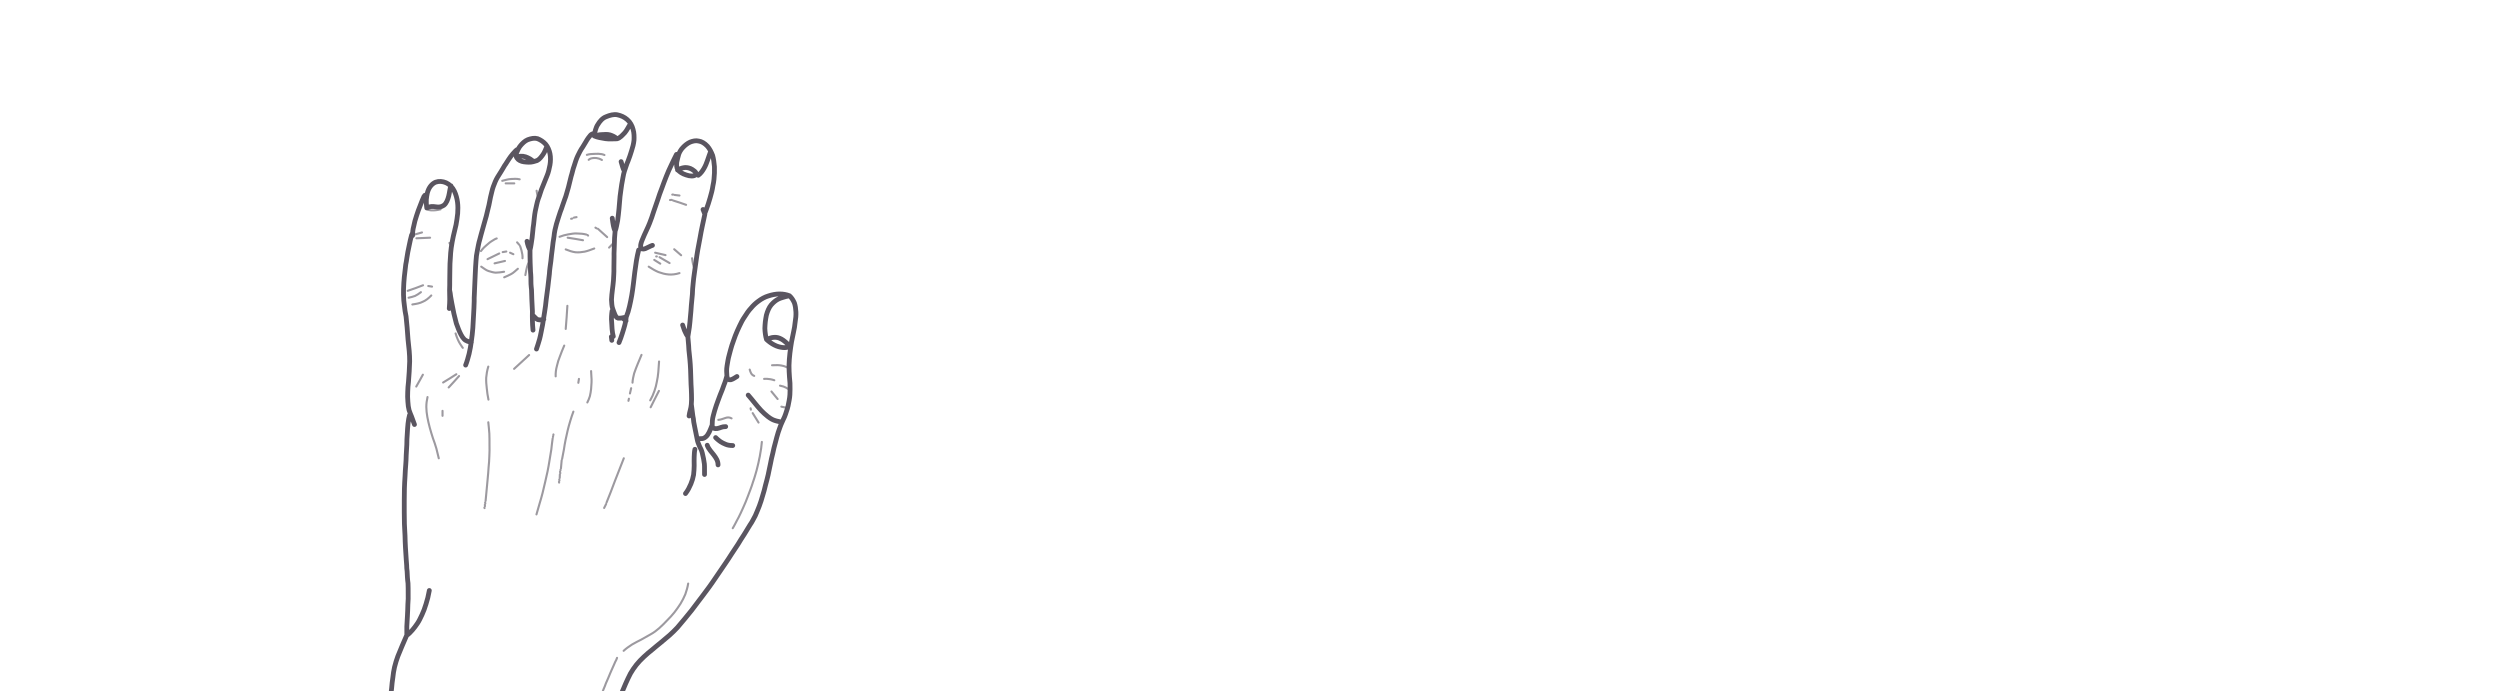
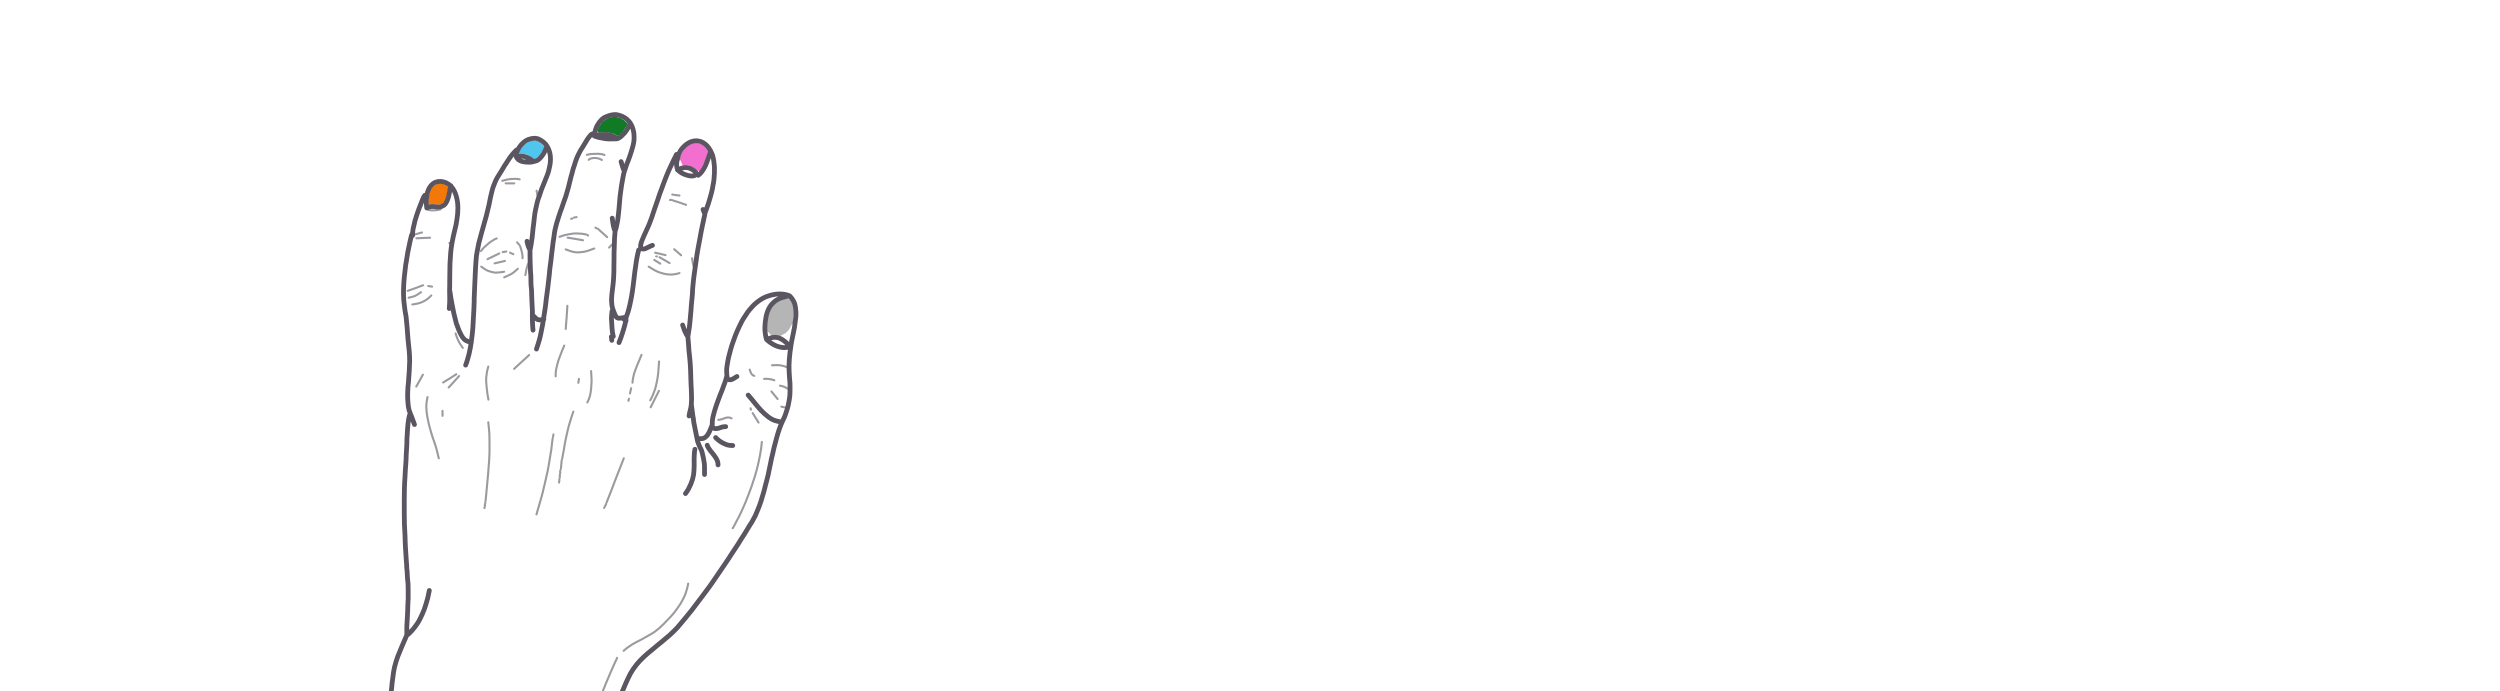
<svg xmlns="http://www.w3.org/2000/svg" viewBox="-400 -20 1666 460" data-side="left">
+   <path class="hand-nail" data-finger="4" d="M123.6 179.0 L125.5 178.7 L126.4 179.4 L127.7 181.3 L128.6 183.8 L129.1 188.4 L128.5 195.8 L127.7 196.3 L125.6 199.9 L123.5 202.0 L120.3 203.7 L120.2 204.1 L117.7 203.6 L116.5 203.4 L114.3 203.7 L111.7 201.0 L111.1 200.8 L111.2 195.3 L111.9 190.5 L113.8 185.8 L115.8 183.1 L118.9 180.6 Z" fill="#b5b5b5" />
+   <path class="hand-nail" data-finger="3" d="M61.5 75.5 L64.0 75.1 L67.6 76.1 L70.0 78.0 L72.2 80.8 L69.6 88.0 L67.2 92.8 L66.0 94.2 L65.7 93.8 L65.1 93.9 L65.0 94.4 L64.3 93.4 L61.8 91.5 L59.3 90.4 L56.8 90.2 L55.0 90.4 L53.4 86.7 L52.8 86.6 L53.9 82.5 L56.4 78.8 L59.4 76.5 Z" fill="#f26ecf" />
+   <path class="hand-nail" data-finger="2" d="M6.4 58.2 L10.1 57.8 L13.4 58.6 L15.8 60.1 L18.5 62.5 L14.9 68.1 L13.0 69.9 L11.5 70.7 L9.3 69.2 L4.2 68.0 L-1.0 68.5 L-1.7 68.2 L-1.6 67.5 L-2.0 67.4 L-1.0 64.7 L1.6 61.0 L4.1 59.3 Z" fill="#107a25" />
+   <path class="hand-nail" data-finger="1" d="M-46.8 73.9 L-44.2 73.5 L-41.7 74.1 L-40.2 74.9 L-37.2 77.5 L-38.1 80.2 L-40.7 84.2 L-42.8 85.8 L-44.0 86.0 L-44.7 85.5 L-48.8 83.1 L-51.9 82.5 L-54.1 82.8 L-54.6 82.4 L-53.3 79.6 L-50.8 76.4 Z" fill="#50c5ed" />
+   <path class="hand-nail" data-finger="0" d="M-108.8 102.5 L-106.9 102.2 L-104.8 102.5 L-102.3 103.6 L-101.1 104.7 L-102.1 109.7 L-103.4 113.5 L-105.3 115.9 L-107.6 116.5 L-111.9 116.1 L-114.1 116.4 L-114.5 116.1 L-114.7 115.1 L-114.5 111.6 L-113.3 107.0 L-111.6 104.4 Z" fill="#f27907" />
  <path class="hand-creases" d="M-8.9 83.2 C-8.9 83.2 -7.2 82.6 -4.9 82.6 C-2.6 82.5 0.4 82.2 2.8 83.3 M-7.7 86.5 C-7.7 86.5 -6.9 85.6 -5.3 85.4 C-3.8 85.2 -1.6 85.0 1.1 86.6 M-65.3 100.5 C-63.3 100.0 -61.4 99.4 -59.5 99.3 C-57.6 99.2 -55.8 99.0 -53.7 99.5 M-63.0 102.2 L-57.3 102.2 M-115.6 118.6 C-115.6 120.0 -113.3 120.3 -111.0 120.2 C-108.6 120.1 -106.4 119.5 -106.4 119.5 M-42.4 107.1 L-41.6 111.7 M48.0 109.7 L48.5 109.6 M49.4 109.9 L52.8 110.3 M46.5 113.3 L47.7 113.2 M-124.4 136.5 L-118.8 134.9 M48.5 113.6 L52.9 115.0 L57.2 116.5 M-122.5 138.8 L-117.9 138.6 L-113.4 138.4 M-100.5 141.9 L-99.4 143.8 M-17.5 125.0 L-15.8 124.7 M-19.4 125.8 L-18.6 125.6 M-79.5 147.3 C-79.5 147.3 -78.0 145.2 -76.0 143.6 C-75.0 142.8 -73.7 141.5 -72.5 140.8 C-71.3 140.1 -70.1 139.2 -69.0 138.9 M-3.2 131.7 L-2.4 132.2 M-27.1 137.8 C-25.3 137.1 -23.3 136.5 -21.4 136.2 C-19.4 135.9 -17.3 135.4 -15.3 135.6 C-13.3 135.6 -11.3 135.8 -9.3 136.3 M-1.5 132.5 L4.6 138.0 M-55.4 141.5 L-53.9 143.2 M-21.7 138.4 L-16.6 139.2 L-11.5 140.1 M-8.5 136.6 L-8.1 137.0 M-53.4 144.0 C-53.4 144.0 -51.5 149.0 -51.8 152.1 M-65.0 148.0 L-62.6 147.6 M-75.1 152.7 L-71.2 150.8 L-67.3 148.9 M-60.1 148.4 L-57.9 149.4 M-23.0 146.2 C-20.8 147.1 -18.7 147.8 -16.6 148.1 C-14.5 148.3 -12.5 148.1 -10.4 147.7 C-8.4 147.3 -6.2 146.4 -4.0 145.6 M5.9 145.0 L8.6 142.2 M-70.4 155.5 L-63.5 153.9 M-79.3 157.7 C-77.6 158.8 -76.1 160.1 -74.5 160.6 C-72.9 161.1 -71.3 161.6 -69.7 161.7 C-68.0 161.7 -66.0 161.4 -64.1 161.1 M49.3 146.1 L53.9 150.1 M36.6 148.4 L43.5 150.0 M-49.9 163.3 C-49.6 161.3 -49.1 159.1 -48.8 157.9 C-48.5 156.7 -47.9 155.3 -47.2 154.3 M-128.3 173.8 L-123.1 172.0 L-118.1 170.1 M-114.6 170.6 L-112.1 171.0 M-54.9 159.1 C-56.3 160.3 -57.8 161.8 -59.3 162.6 C-60.7 163.3 -62.4 164.2 -64.0 164.8 M37.3 150.9 L37.7 150.9 M39.5 151.4 L46.2 155.3 M36.0 153.2 L40.0 155.7 M-119.5 174.7 C-120.8 175.7 -122.1 176.6 -123.4 177.2 C-124.7 177.7 -126.2 178.1 -127.7 178.4 M61.2 152.1 C61.6 155.3 62.0 157.1 62.8 158.9 M32.3 157.7 C34.5 159.1 36.6 160.4 38.8 161.3 C41.0 162.1 43.1 162.7 45.5 162.9 C47.8 163.1 50.3 162.8 52.8 162.0 M-112.6 176.9 C-114.4 178.8 -116.3 180.3 -118.3 181.1 C-120.2 182.1 -122.5 182.5 -125.2 182.9 M-21.9 183.8 L-22.4 191.5 L-23.0 199.2 M-96.4 202.2 C-95.5 205.2 -94.3 207.8 -93.3 209.3 C-92.3 210.9 -91.6 211.8 -91.6 211.8 M-24.0 210.3 C-24.9 212.2 -26.0 215.3 -26.8 217.3 C-27.7 219.4 -28.4 221.7 -28.9 224.0 C-29.5 226.2 -29.8 228.5 -29.7 230.8 M-47.4 216.6 L-52.4 221.2 L-57.4 225.8 M-118.2 229.7 L-120.4 233.7 L-122.6 237.6 M-74.6 224.3 C-75.4 226.9 -75.8 229.4 -76.0 231.7 C-76.1 234.1 -75.9 236.4 -75.6 238.9 C-75.4 241.3 -75.0 243.8 -74.5 246.3 M-95.9 229.4 L-100.3 232.2 L-104.7 234.9 M-94.1 230.6 L-97.5 234.4 L-101.0 238.2 M27.5 216.5 C26.6 218.5 25.8 220.7 24.9 222.7 C24.1 224.6 23.3 226.8 22.6 228.8 C22.1 230.8 21.6 232.9 21.5 235.0 M-6.1 227.3 C-6.1 227.3 -6.0 228.7 -5.9 230.9 C-5.8 232.1 -5.7 233.4 -5.8 234.9 C-5.9 236.2 -6.0 237.7 -6.1 239.3 C-6.3 240.9 -6.5 242.4 -6.9 244.0 C-7.4 245.5 -7.9 246.9 -8.6 248.2 M39.2 220.9 C39.1 223.2 38.8 225.8 38.7 227.9 C38.5 230.0 38.2 232.4 37.7 234.5 C37.4 236.5 36.8 238.5 36.1 240.6 C35.4 242.7 34.5 244.7 33.3 246.8 M-115.1 244.6 C-115.6 246.7 -115.9 249.0 -115.9 251.2 C-115.9 253.4 -115.6 255.7 -115.2 258.0 C-114.8 260.3 -114.2 262.7 -113.6 265.0 C-113.0 267.4 -112.2 269.7 -111.5 272.0 C-110.6 274.3 -109.9 276.6 -109.2 278.9 C-108.6 281.1 -108.1 283.3 -107.6 285.4 M-14.2 232.5 L-14.6 235.1 M-105.1 253.8 L-105.1 257.1 M99.6 226.3 C100.2 228.2 100.6 229.7 102.6 230.5 M114.5 223.4 C117.4 223.2 119.2 223.3 120.8 223.6 C122.6 223.9 124.0 224.5 125.8 225.5 M20.6 238.7 L19.8 242.2 M39.1 240.5 L36.3 246.0 L33.6 251.4 M19.1 245.7 L18.8 247.1 M109.2 232.5 C109.2 232.5 112.3 232.1 116.0 233.4 M-74.6 261.4 C-74.3 263.9 -74.1 266.5 -73.9 269.0 C-73.8 271.4 -73.8 273.9 -73.8 276.4 C-73.7 278.9 -73.8 281.5 -73.9 283.9 C-74.0 286.5 -74.1 288.9 -74.4 291.4 C-74.6 293.9 -74.7 296.4 -75.0 298.9 C-75.2 301.3 -75.4 303.9 -75.7 306.4 C-76.0 308.9 -76.2 311.4 -76.4 313.8 M-17.9 254.3 C-18.7 256.5 -19.4 258.5 -20.0 260.6 C-20.6 262.7 -21.2 264.6 -21.7 266.8 C-22.1 268.9 -22.6 271.0 -23.1 273.1 C-23.5 275.2 -23.9 277.3 -24.2 279.5 C-24.6 281.6 -25.0 283.7 -25.4 285.8 M119.8 237.0 C123.5 237.7 124.4 238.8 126.6 240.0 M114.1 240.9 L118.2 245.9 M-31.2 269.5 L-31.2 269.9 M-31.5 270.8 L-31.4 271.1 M100.2 252.1 L100.4 253.0 M-31.7 272.1 C-32.0 274.6 -32.4 277.0 -32.6 279.5 C-33.0 282.0 -33.4 284.4 -33.8 286.8 C-34.2 289.3 -34.6 291.7 -35.1 294.1 C-35.6 296.4 -36.2 298.8 -36.7 301.2 C-37.3 303.6 -37.8 306.0 -38.4 308.4 C-39.0 310.8 -39.7 313.2 -40.4 315.5 C-41.1 318.0 -41.8 320.4 -42.5 322.8 M101.6 255.3 L105.5 261.6 M120.7 251.0 L124.8 251.9 M-25.7 286.7 L-26.2 292.2 M15.7 285.4 L12.8 292.8 L9.9 300.2 L7.1 307.6 L4.2 314.9 M-26.5 293.1 L-26.5 293.5 M-26.8 294.4 L-26.6 295.3 M-26.9 296.1 L-27.0 298.5 M-27.3 299.5 L-27.2 300.3 M-27.5 301.1 L-27.4 301.6 M-76.7 314.8 L-76.6 315.6 M-76.9 316.4 L-76.8 317.3 M107.7 274.5 C107.4 276.4 107.4 278.3 107.0 280.1 C106.6 281.9 106.5 283.8 106.0 285.6 C105.6 287.5 105.3 289.3 104.8 291.0 C104.3 292.8 104.0 294.5 103.4 296.2 C102.9 297.9 102.4 299.6 101.8 301.2 C101.3 302.8 100.8 304.4 100.2 305.9 C99.6 307.4 99.1 309.0 98.5 310.4 C97.9 311.8 97.4 313.2 96.9 314.5 C95.7 317.2 94.7 319.7 93.7 321.7 C92.7 323.9 91.7 325.8 90.9 327.2 C90.1 328.7 89.5 330.0 89.0 330.8 C88.5 331.6 88.3 332.0 88.3 332.0 M-77.2 318.2 L-77.1 318.6 M3.9 315.9 L2.6 318.5 M58.6 368.9 C58.2 371.4 57.5 373.7 56.7 376.0 C55.8 378.2 54.7 380.3 53.5 382.3 C52.2 384.3 50.9 386.2 49.4 388.1 C47.9 389.9 46.3 391.8 44.5 393.5 C42.9 395.2 41.1 397.0 39.2 398.7 C37.5 400.2 35.6 401.6 33.6 402.7 C31.6 403.9 29.5 405.0 27.4 406.2 C25.3 407.3 23.2 408.3 21.2 409.5 C19.2 410.8 17.3 412.1 15.6 413.7 M11.2 418.4 C11.2 418.4 11.1 418.8 10.7 419.7 C10.3 420.4 9.7 421.6 9.1 423.1 C8.4 424.6 7.7 426.4 6.7 428.5 C5.9 430.5 4.9 432.9 3.8 435.3 C3.3 436.6 2.9 437.9 2.2 439.3 C1.7 440.5 1.2 441.9 0.7 443.3 C0.2 444.7 -0.4 446.2 -1.0 447.7 C-1.6 449.2 -2.1 450.5 -2.7 452.1 C-3.2 453.6 -3.8 455.1 -4.3 456.7 C-4.9 458.2 -5.4 459.8 -5.9 461.2 C-6.4 462.7 -6.9 464.3 -7.4 465.9 C-7.8 467.4 -8.3 469.0 -8.7 470.5 C-9.2 472.1 -9.6 473.5 -10.0 475.0 C-10.3 476.5 -10.7 477.9 -11.0 479.4 C-11.3 480.7 -11.5 482.2 -11.9 483.5 C-12.1 484.9 -12.3 486.3 -12.4 487.5 M78.7 259.8 C80.5 259.7 81.8 259.0 83.2 258.6 C84.6 258.1 85.9 257.9 87.5 258.8" fill="none" stroke="#5a5560" stroke-opacity="0.6" stroke-width="1.4" stroke-linecap="round" stroke-linejoin="round" />
  <path class="hand-lines" d="M-4.0 70.6 C-1.8 71.6 0.7 71.9 3.4 72.4 C5.9 72.8 8.6 72.5 11.1 72.5 C9.9 71.2 8.3 70.5 6.5 69.9 C4.8 69.4 2.8 69.6 1.0 69.7 C-0.8 69.7 -2.5 70.3 -4.0 70.6 C-3.7 68.1 -2.9 64.8 -1.6 63.0 C-0.5 61.1 1.4 58.7 3.9 57.8 C6.3 56.8 9.0 56.0 11.4 56.5 C13.8 57.0 16.1 58.0 18.0 59.7 C19.9 61.3 21.3 63.8 21.9 66.3 C22.6 68.5 22.6 71.3 22.5 73.4 C22.3 75.6 21.6 78.4 20.9 80.4 C20.3 82.4 19.3 85.4 18.5 87.4 C17.6 89.3 16.8 92.2 16.1 94.1 C15.4 96.1 14.8 100.6 14.3 102.9 C13.9 105.1 13.6 108.4 13.2 110.9 C12.9 113.3 12.8 116.7 12.5 119.1 C12.2 121.4 12.0 124.8 11.6 127.0 C11.1 129.2 10.7 132.2 9.9 134.1 C8.9 132.0 8.5 129.3 8.0 125.4 M-42.5 212.6 C-41.8 210.4 -41.0 208.2 -40.4 205.9 C-39.8 203.8 -38.9 198.6 -38.4 196.3 C-38.0 193.9 -37.5 190.5 -37.1 188.1 C-36.7 185.7 -36.2 182.1 -36.0 179.6 C-35.7 177.2 -35.2 173.6 -34.9 171.2 C-34.7 168.7 -34.1 165.0 -33.9 162.6 C-33.8 160.0 -33.2 156.4 -32.9 154.0 C-32.7 151.5 -32.2 147.9 -31.9 145.5 C-31.7 143.2 -31.2 139.8 -30.8 137.5 C-30.6 134.9 -29.9 131.7 -29.2 129.3 C-28.4 126.9 -27.5 123.5 -26.6 121.1 C-25.6 118.8 -24.7 115.4 -23.7 112.9 C-22.7 110.6 -22.0 107.2 -21.2 104.8 C-20.6 102.7 -20.0 99.6 -19.4 97.5 C-18.7 95.5 -18.2 92.6 -17.4 90.6 C-16.8 88.6 -15.9 85.8 -15.0 83.9 C-14.1 82.0 -13.0 79.8 -11.7 78.0 C-10.3 75.9 -9.0 73.3 -8.0 72.0 C-7.1 70.9 -6.3 69.7 -5.8 69.5 L-3.8 68.7 M-56.9 82.6 L-56.0 82.4 C-55.3 80.7 -54.3 78.3 -53.1 77.0 C-52.0 75.7 -50.3 73.9 -48.3 73.1 C-46.1 72.3 -43.9 71.8 -41.8 72.4 C-39.8 73.2 -37.9 74.4 -36.4 76.1 C-35.0 77.7 -33.9 80.3 -33.5 82.4 C-33.0 84.7 -33.1 87.7 -33.5 89.9 C-33.9 92.1 -34.6 95.2 -35.5 97.2 C-36.4 99.3 -37.5 102.3 -38.4 104.4 C-39.4 106.4 -40.4 110.5 -41.3 112.5 C-42.1 114.7 -42.7 118.2 -43.3 120.7 C-43.8 123.2 -44.1 126.9 -44.4 129.5 C-44.9 132.2 -45.0 135.8 -45.4 138.4 C-45.8 141.0 -46.2 144.3 -46.8 146.6 C-47.6 145.2 -48.3 143.5 -48.8 140.8 M20.1 62.6 C19.0 64.1 17.8 66.8 16.4 68.4 C15.0 69.8 13.2 72.1 11.1 72.5 M34.8 143.5 C33.5 143.9 31.5 145.1 30.0 145.7 C28.4 146.2 27.1 146.2 26.9 144.4 C26.8 143.3 27.3 141.4 28.1 139.6 C28.8 137.8 29.8 135.6 30.7 133.7 C31.6 131.9 32.4 129.9 32.9 128.7 C33.9 126.3 34.8 123.5 35.6 121.0 C36.5 118.6 37.4 115.7 38.3 113.2 C38.8 111.9 39.2 110.5 39.6 109.3 C40.1 108.0 40.6 106.6 41.1 105.3 C42.0 102.9 43.0 100.0 44.0 97.6 C45.0 95.2 46.1 92.4 47.3 90.1 C48.4 87.8 49.6 85.2 50.8 82.9 L52.3 82.8 C52.8 81.4 53.8 79.6 55.1 78.3 C56.4 76.9 58.1 75.5 59.9 74.7 C61.7 74.0 63.7 73.5 65.6 74.0 C67.6 74.3 69.5 75.4 71.4 77.4 C72.9 79.1 74.0 81.3 74.9 83.6 C75.5 85.8 75.9 88.5 76.1 91.1 C76.1 92.4 76.1 93.9 76.1 95.3 C76.0 96.6 75.9 98.2 75.8 99.5 C75.7 100.8 75.4 102.3 75.1 103.7 C74.9 105.1 74.6 106.6 74.3 107.8 C73.6 110.5 72.8 113.4 72.0 115.8 C71.2 118.1 70.4 120.5 69.6 122.4 L68.5 119.6 M-89.7 223.3 C-88.8 221.1 -88.0 218.1 -87.4 215.8 C-86.8 213.4 -86.2 209.8 -85.9 207.4 C-85.5 204.9 -85.1 201.3 -84.9 198.6 C-84.8 196.1 -84.5 192.3 -84.4 189.7 C-84.3 187.1 -84.0 183.3 -84.0 180.7 C-84.1 178.1 -83.7 174.2 -83.7 171.6 C-83.7 169.0 -83.3 165.2 -83.3 162.7 C-83.3 160.1 -82.9 156.4 -82.8 153.9 C-82.7 151.7 -82.4 149.2 -81.9 147.0 C-81.5 145.0 -81.0 141.9 -80.3 139.7 C-79.7 137.7 -79.1 134.8 -78.4 132.7 C-77.7 130.6 -77.1 127.7 -76.4 125.6 C-75.7 123.5 -75.2 120.5 -74.6 118.4 C-74.0 116.4 -73.6 113.4 -73.1 111.3 C-72.5 109.2 -72.0 106.2 -71.2 104.2 C-70.5 102.2 -69.5 99.8 -68.4 98.0 C-67.7 97.0 -67.0 95.7 -66.2 94.5 C-65.4 93.4 -64.5 91.5 -63.7 90.3 C-62.8 89.2 -61.9 87.4 -61.0 86.2 C-60.2 85.1 -59.2 83.5 -58.4 82.7 C-56.9 81.0 -55.6 79.4 -54.8 79.6 M-35.6 77.7 C-36.2 79.1 -37.1 81.5 -38.1 82.9 C-39.1 84.3 -40.4 86.2 -42.1 87.0 C-43.4 87.4 -45.5 88.2 -47.7 88.1 C-49.8 88.0 -52.0 87.9 -53.6 87.0 C-55.2 86.2 -56.3 84.7 -56.0 82.9 M-99.5 103.8 C-100.2 105.6 -100.4 108.4 -101.0 110.7 C-101.6 113.0 -102.5 115.5 -104.2 116.8 C-106.1 118.1 -107.8 118.1 -109.7 117.8 C-111.6 117.5 -113.5 117.4 -115.6 118.6 C-115.9 116.7 -116.0 114.6 -115.9 112.9 C-115.7 111.1 -115.5 109.2 -114.9 107.5 C-113.9 104.5 -111.9 102.3 -109.7 101.4 C-107.5 100.6 -105.0 100.8 -102.7 101.8 C-100.4 102.8 -98.4 104.9 -97.2 107.4 C-96.1 109.7 -95.4 112.4 -95.1 114.8 C-94.8 117.1 -94.8 119.9 -95.0 122.2 C-95.2 124.7 -95.7 127.4 -96.1 129.8 C-96.7 132.2 -97.3 135.0 -97.9 137.4 C-98.5 139.8 -98.9 142.8 -99.3 145.1 C-99.6 147.2 -99.8 149.8 -99.9 152.1 C-100.1 154.3 -100.2 157.0 -100.2 159.2 C-100.2 161.5 -100.3 164.1 -100.3 166.4 C-100.3 168.6 -100.3 171.2 -100.4 173.3 C-100.4 175.7 -100.3 177.8 -100.3 179.5 C-100.3 181.1 -100.4 183.1 -100.6 185.6 M-55.9 84.6 C-54.1 84.1 -51.9 83.8 -49.8 84.5 C-47.8 85.2 -45.8 86.3 -44.5 87.7 M52.3 82.8 C51.9 84.4 51.3 86.4 51.0 88.0 C50.8 89.8 50.8 91.7 51.7 93.1 C52.5 94.4 54.9 95.9 57.3 96.6 C59.8 97.5 62.4 97.6 63.6 96.5 C65.1 95.1 61.3 92.8 60.1 92.3 C58.3 91.6 56.8 91.5 55.4 91.8 C54.0 92.0 52.8 92.7 51.5 93.3 M-46.6 86.0 L-48.0 88.1 M73.4 81.4 C72.8 82.9 72.2 84.9 71.5 86.8 C70.9 88.6 70.1 90.6 69.1 92.3 C68.1 94.0 66.9 95.7 65.3 96.8 M-115.4 109.7 C-115.6 109.9 -117.1 110.0 -117.3 110.5 C-118.2 112.3 -119.1 114.7 -119.9 116.8 C-120.8 118.9 -121.7 121.5 -122.4 123.7 C-123.2 126.0 -123.9 128.6 -124.3 130.8 C-124.9 132.9 -125.1 135.2 -125.1 137.0 L-125.3 135.7 M13.9 87.7 C14.7 90.5 15.1 92.2 15.9 93.7 M-125.7 136.6 C-126.3 138.7 -126.9 141.5 -127.4 144.0 C-128.0 146.5 -128.5 149.5 -128.9 152.1 C-129.1 153.4 -129.3 155.0 -129.6 156.2 C-129.8 157.7 -130.0 159.2 -130.1 160.5 C-130.5 163.1 -130.7 166.2 -130.9 168.7 C-131.1 171.3 -131.1 174.1 -131.1 176.4 C-131.1 179.1 -130.8 181.6 -130.5 183.8 C-130.3 186.0 -129.9 188.5 -129.4 190.9 C-129.2 192.9 -128.9 195.7 -128.7 198.2 C-128.5 200.6 -128.3 203.7 -128.1 206.2 C-127.8 208.7 -127.6 211.6 -127.3 213.9 C-127.1 216.0 -127.0 218.6 -127.0 220.8 C-127.1 223.0 -127.2 225.5 -127.3 227.6 C-127.4 229.8 -127.6 232.3 -127.8 234.5 C-128.1 236.6 -128.2 238.9 -128.3 241.1 C-128.4 243.2 -128.4 245.5 -128.2 247.6 C-128.1 249.9 -127.8 251.7 -127.4 253.3 C-126.9 254.8 -126.3 256.3 -125.7 257.7 C-125.1 259.3 -124.5 260.9 -123.8 262.9 M69.7 122.8 C69.1 125.3 68.5 128.1 68.0 130.7 C67.5 133.1 66.9 136.0 66.5 138.5 C66.0 141.1 65.5 143.9 65.0 146.5 C64.6 149.0 64.1 151.8 63.8 154.4 C63.4 156.9 63.0 159.8 62.7 162.3 C62.4 164.3 62.1 166.7 61.9 169.0 C61.7 171.2 61.4 173.8 61.4 176.1 C61.2 178.5 60.9 181.2 60.7 183.5 C60.6 185.9 60.3 188.6 60.1 190.9 C59.9 193.2 59.7 195.7 59.4 198.0 C59.1 200.1 58.7 202.4 58.4 204.4 C57.6 203.4 57.1 202.3 56.6 201.2 C56.0 200.1 55.6 198.6 54.9 196.6 M9.9 134.1 C9.6 136.6 9.4 140.7 9.4 143.0 C9.4 145.3 9.1 148.6 9.2 150.9 C9.3 153.2 9.0 156.6 9.1 158.9 C9.2 161.1 8.9 164.6 8.8 167.0 C8.7 168.7 8.3 171.3 8.1 173.2 C7.9 175.1 7.5 177.9 7.5 179.7 C7.6 181.6 7.7 184.1 8.3 185.7 C9.1 187.8 10.2 191.8 11.8 192.0 C13.6 192.2 15.4 191.7 17.3 191.3 C17.2 192.8 16.9 194.7 16.4 196.5 C15.9 198.2 15.3 200.5 14.7 202.2 C14.1 204.0 13.3 206.6 12.5 208.3 M-46.8 146.6 C-46.8 148.9 -46.8 152.8 -46.7 155.0 C-46.5 157.3 -46.6 160.8 -46.3 163.0 C-46.1 165.4 -46.3 168.9 -46.0 171.2 C-45.6 173.5 -45.8 177.0 -45.6 179.3 C-45.4 181.6 -45.4 185.0 -45.2 187.4 C-45.2 189.4 -45.3 191.9 -45.2 193.6 C-45.1 195.4 -45.1 198.0 -44.8 200.0 M25.6 146.6 C25.0 148.9 24.5 151.5 24.1 153.8 C23.7 156.3 23.4 159.0 23.0 161.5 C22.7 163.9 22.4 166.7 22.1 169.1 C21.8 171.7 21.4 174.4 21.0 176.8 C20.6 179.2 20.0 181.9 19.5 184.2 C19.0 186.6 18.2 189.1 17.3 191.3 M-100.4 173.3 C-100.1 174.6 -99.8 176.3 -99.7 177.6 C-99.4 179.0 -99.2 180.7 -98.9 182.1 C-98.6 183.5 -98.3 185.1 -98.0 186.6 C-97.7 188.1 -97.4 189.8 -97.0 191.1 C-96.6 192.5 -96.2 194.2 -95.9 195.5 C-95.4 196.8 -94.9 198.2 -94.4 199.5 C-93.4 201.9 -92.3 204.3 -90.9 205.8 C-89.6 207.3 -87.7 207.7 -85.9 208.1 M-45.0 190.1 C-43.7 191.1 -42.7 192.7 -41.5 193.0 C-40.4 193.3 -39.2 193.2 -37.6 192.8 M7.9 187.2 C7.6 189.0 7.3 192.4 7.6 194.5 C7.7 196.6 7.9 201.7 8.7 204.2 M91.1 230.9 C89.7 231.8 88.2 232.8 86.9 233.1 C85.6 233.3 84.6 232.7 84.4 230.5 C84.2 228.5 84.1 226.2 84.5 223.8 C84.9 221.5 85.2 219.1 85.9 216.7 C86.5 214.4 87.1 212.1 87.7 210.2 C88.5 208.2 89.1 205.9 90.0 203.7 C90.8 201.6 91.8 199.4 92.8 197.3 C93.8 195.1 94.9 193.0 96.3 191.0 C97.5 189.0 98.9 187.0 100.5 185.3 C101.9 183.6 103.6 182.0 105.4 180.7 C107.4 179.2 109.7 177.9 112.1 177.2 C114.5 176.4 117.1 175.9 119.5 175.9 C121.9 175.9 124.1 176.3 126.1 177.1 C124.4 177.4 122.9 177.8 121.7 178.2 C120.4 178.6 119.4 178.9 118.5 179.4 C116.8 180.3 115.4 181.5 113.9 183.2 C112.5 184.9 111.4 187.4 110.7 190.1 C110.4 191.5 110.2 193.0 110.0 194.4 C109.8 195.8 109.8 197.4 109.7 198.8 C109.8 201.6 110.2 204.3 110.8 206.2 M14.9 192.0 L17.2 193.8 M126.1 177.1 C127.6 178.4 128.6 180.1 129.4 181.9 C130.0 183.7 130.3 185.8 130.4 187.9 C130.5 190.0 130.3 192.5 129.9 194.6 C129.7 196.9 129.3 199.2 128.8 201.4 C128.3 203.6 127.9 205.7 127.5 207.7 C127.0 210.1 126.8 212.8 126.4 215.3 C126.3 216.7 126.1 218.1 126.0 219.5 C125.9 220.8 125.9 222.2 125.8 223.5 C125.8 226.1 125.9 228.8 126.1 231.3 C126.4 234.0 126.6 236.7 126.5 239.3 C126.5 241.8 126.4 244.3 125.9 246.8 C125.5 249.2 125.0 251.7 124.1 254.1 C123.7 255.4 123.3 256.6 122.8 257.8 C122.2 258.9 121.7 260.3 121.1 261.5 C119.2 260.8 118.0 260.8 116.6 260.3 C115.3 259.9 113.9 259.3 111.7 257.6 C110.1 256.4 108.6 254.9 107.2 253.5 C105.8 251.9 104.3 250.3 103.0 248.6 C101.7 246.9 100.1 245.1 98.6 243.3 M7.4 204.4 L7.7 206.8 M58.4 204.4 C58.6 206.3 58.7 208.4 58.9 210.2 C59.0 212.1 59.1 214.3 59.4 216.3 C59.7 218.4 59.8 220.8 60.0 222.9 C60.2 225.0 60.2 227.6 60.3 229.8 C60.4 231.9 60.4 234.0 60.5 236.1 C60.6 238.2 60.8 240.5 60.8 242.7 C60.9 245.1 60.9 247.4 60.7 249.4 C60.5 252.4 59.5 254.4 59.2 257.2 M110.8 206.2 C112.7 205.5 114.3 204.8 115.9 204.8 C117.5 204.7 119.0 205.0 120.8 206.0 C122.4 206.9 124.3 208.5 126.4 210.8 C125.0 211.5 123.4 211.8 121.7 211.6 C119.8 211.4 117.9 210.9 116.0 209.9 C114.2 209.0 112.4 207.7 110.8 206.2 M-127.1 256.7 C-127.5 258.3 -127.9 260.2 -128.1 262.3 C-128.3 264.4 -128.5 266.8 -128.6 269.1 C-128.8 271.5 -128.9 273.9 -128.9 276.3 C-129.1 278.8 -129.2 281.1 -129.3 283.3 C-129.4 285.6 -129.4 287.7 -129.6 289.5 C-129.7 290.9 -129.8 292.2 -129.9 293.6 C-130.0 294.9 -130.0 296.3 -130.1 297.6 C-130.3 300.2 -130.4 302.9 -130.5 305.5 C-130.5 308.1 -130.6 310.9 -130.6 313.5 C-130.6 316.0 -130.6 318.8 -130.6 321.3 C-130.6 323.9 -130.5 326.5 -130.5 329.1 C-130.3 331.7 -130.3 334.4 -130.1 337.0 C-130.1 339.7 -129.9 342.3 -129.8 344.9 C-129.6 347.5 -129.5 350.1 -129.3 352.7 C-129.2 354.1 -129.1 355.4 -129.0 356.7 C-129.0 358.0 -128.9 359.4 -128.7 360.7 C-128.6 362.1 -128.5 363.4 -128.5 364.7 C-128.4 366.0 -128.3 367.4 -128.1 368.7 C-128.0 370.7 -128.0 373.0 -128.0 375.3 C-127.9 377.8 -128.0 380.3 -128.2 382.8 C-128.2 385.4 -128.4 387.9 -128.5 390.5 C-128.7 392.9 -128.7 395.3 -128.9 397.5 C-128.9 399.7 -128.9 401.7 -128.9 403.4 C-127.6 402.5 -126.4 401.3 -125.2 399.9 C-124.1 398.6 -122.9 397.1 -121.8 395.4 C-120.7 393.8 -119.8 391.8 -118.8 389.7 C-117.8 387.6 -116.9 385.2 -116.1 382.5 C-115.7 381.2 -115.3 379.7 -114.9 378.3 C-114.6 376.7 -114.3 375.2 -113.9 373.5 M84.4 230.5 C83.9 232.3 83.4 234.3 82.5 236.4 C81.7 238.6 80.9 241.0 79.9 243.2 C78.9 245.6 78.2 248.0 77.3 250.3 C76.4 252.7 75.9 255.0 75.3 257.1 C74.7 259.3 74.6 261.3 74.6 263.2 C74.6 265.4 76.0 265.8 77.9 265.6 C80.5 265.1 80.8 264.3 83.6 264.3 M60.7 249.4 C61.0 251.7 61.3 254.3 61.7 257.1 C62.0 258.3 62.2 259.8 62.3 261.2 C62.6 262.5 62.9 264.0 63.1 265.3 C63.6 267.9 64.1 270.5 64.6 272.7 C64.9 274.6 65.6 276.0 66.2 277.5 C66.9 278.8 67.6 280.2 68.0 281.9 C68.7 284.6 69.1 286.9 69.4 289.2 C69.6 291.5 69.4 293.4 69.5 296.2 M121.1 261.5 C120.1 263.6 119.4 265.9 118.6 268.1 C117.8 270.4 117.4 272.6 116.7 275.0 C116.0 277.3 115.5 279.7 115.0 282.0 C114.3 284.4 113.9 286.8 113.4 289.2 C112.8 291.5 112.5 294.0 111.9 296.4 C111.3 298.7 110.8 301.1 110.1 303.4 C109.5 305.8 109.0 308.1 108.2 310.4 C107.5 312.7 106.9 315.0 106.0 317.2 C105.1 319.3 104.3 321.6 103.3 323.7 C102.1 325.8 101.2 327.9 99.8 329.8 C98.5 331.9 97.2 334.1 95.9 336.2 C94.4 338.3 93.2 340.5 91.8 342.7 C90.4 344.8 89.0 347.0 87.5 349.2 C86.2 351.2 84.8 353.5 83.3 355.6 C81.9 357.7 80.5 359.8 79.0 361.9 C77.5 364.0 76.1 366.1 74.7 368.2 C73.2 370.4 71.7 372.4 70.2 374.4 C68.7 376.5 67.1 378.5 65.6 380.5 C64.0 382.6 62.5 384.6 61.0 386.6 C59.4 388.5 57.8 390.6 56.2 392.5 C54.6 394.4 53.0 396.3 51.4 398.2 C49.7 400.0 48.0 401.7 46.2 403.3 C44.3 404.9 42.4 406.5 40.5 408.1 C38.6 409.7 36.6 411.2 34.7 412.9 C32.8 414.4 30.9 416.0 29.1 417.7 C27.3 419.4 25.6 421.1 24.1 423.0 C22.6 424.9 21.3 426.8 20.1 428.9 C19.0 431.1 17.9 433.3 17.0 435.4 C16.0 437.6 15.1 439.8 14.2 442.0 C13.2 444.3 12.4 446.5 11.6 448.7 C10.8 451.1 10.0 453.3 9.3 455.6 C8.6 457.9 7.9 460.2 7.3 462.5 C6.7 464.8 6.0 467.1 5.6 469.5 C4.9 471.8 4.4 474.1 3.8 476.5 C3.3 478.8 2.8 481.2 2.2 483.5 C1.8 485.8 1.2 488.3 0.7 490.9 C0.1 493.5 -0.5 496.2 -1.0 498.5 C-1.5 500.9 -2.0 503.0 -2.2 504.6 M65.1 272.7 C66.1 272.6 65.8 272.2 66.9 272.3 C68.2 272.4 69.2 272.2 70.6 270.9 C71.3 270.3 71.9 269.3 72.6 268.0 C73.2 266.8 73.8 265.2 74.6 263.2 M76.9 271.6 C76.9 271.6 78.1 272.9 80.1 274.3 C81.0 274.9 82.3 275.6 83.6 276.1 C85.0 276.7 86.6 276.9 88.3 276.9 M63.1 279.4 C62.7 281.0 62.7 282.7 62.6 284.5 C62.5 286.3 62.6 288.2 62.6 290.3 C62.5 292.3 62.5 294.4 62.2 296.4 C61.8 298.6 61.3 300.3 60.4 302.5 C59.5 304.6 58.4 306.9 56.8 308.9 M71.3 276.7 C72.2 279.3 74.2 281.2 75.7 283.2 C77.1 285.1 78.5 287.0 78.5 289.8 M-129.2 403.9 C-130.2 406.2 -131.2 408.5 -132.1 410.6 C-133.1 412.9 -134.0 415.1 -134.9 417.4 C-135.7 419.7 -136.5 422.0 -137.1 424.6 C-137.6 426.9 -138.0 429.2 -138.2 431.5 C-138.6 433.8 -138.8 436.1 -139.0 438.4 C-139.3 440.7 -139.5 443.1 -139.8 445.4 C-140.1 447.7 -140.5 450.0 -140.9 452.3 C-141.4 454.5 -141.9 456.7 -142.5 459.0 C-143.0 461.2 -143.6 463.5 -144.2 465.7 C-144.8 467.9 -145.5 470.2 -146.2 472.5 C-146.8 474.7 -147.5 476.9 -148.2 479.1 C-149.1 481.3 -149.8 483.5 -150.5 485.6 C-151.2 487.9 -152.0 490.1 -152.7 492.2 C-153.3 494.0 -154.1 496.1 -154.9 498.5 C-155.7 500.9 -156.6 503.4 -157.4 506.0 C-157.8 507.3 -158.4 508.6 -158.8 510.0 C-159.2 511.2 -159.7 512.5 -160.1 513.8 C-161.0 516.3 -161.8 518.7 -162.5 520.7 C-163.1 522.8 -163.7 524.6 -164.1 525.9" fill="none" stroke="#5a5560" stroke-width="3.2" stroke-linecap="round" stroke-linejoin="round" data-source="rows" />
</svg>
